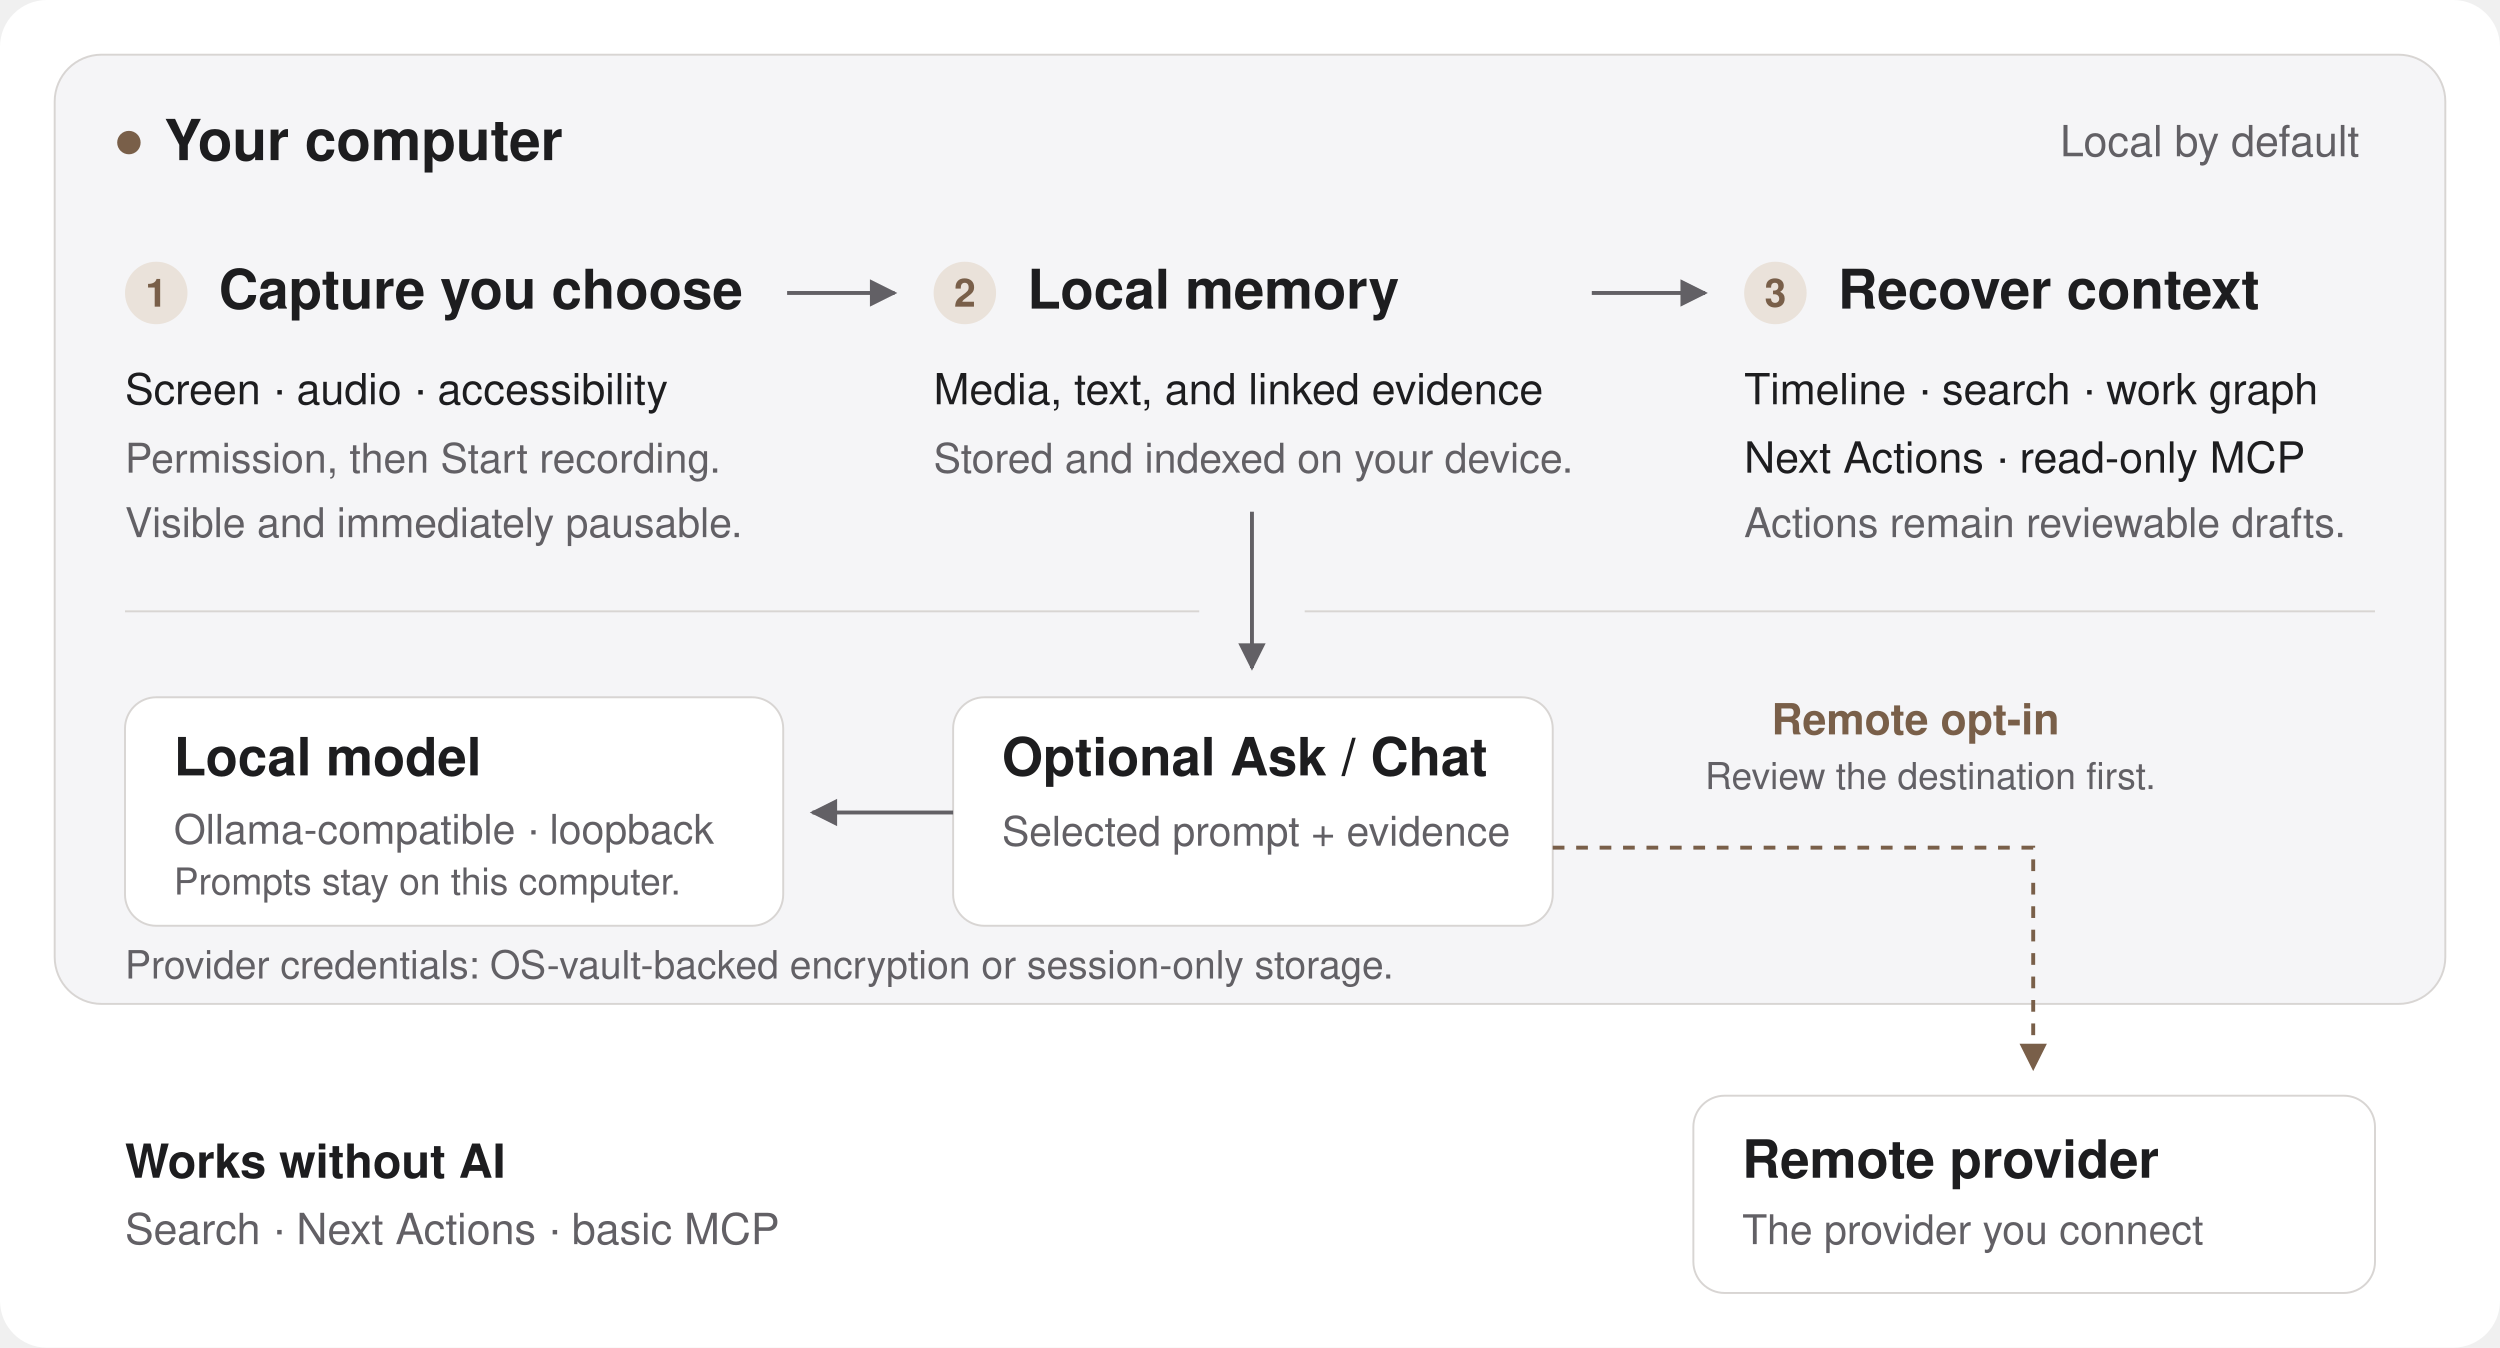
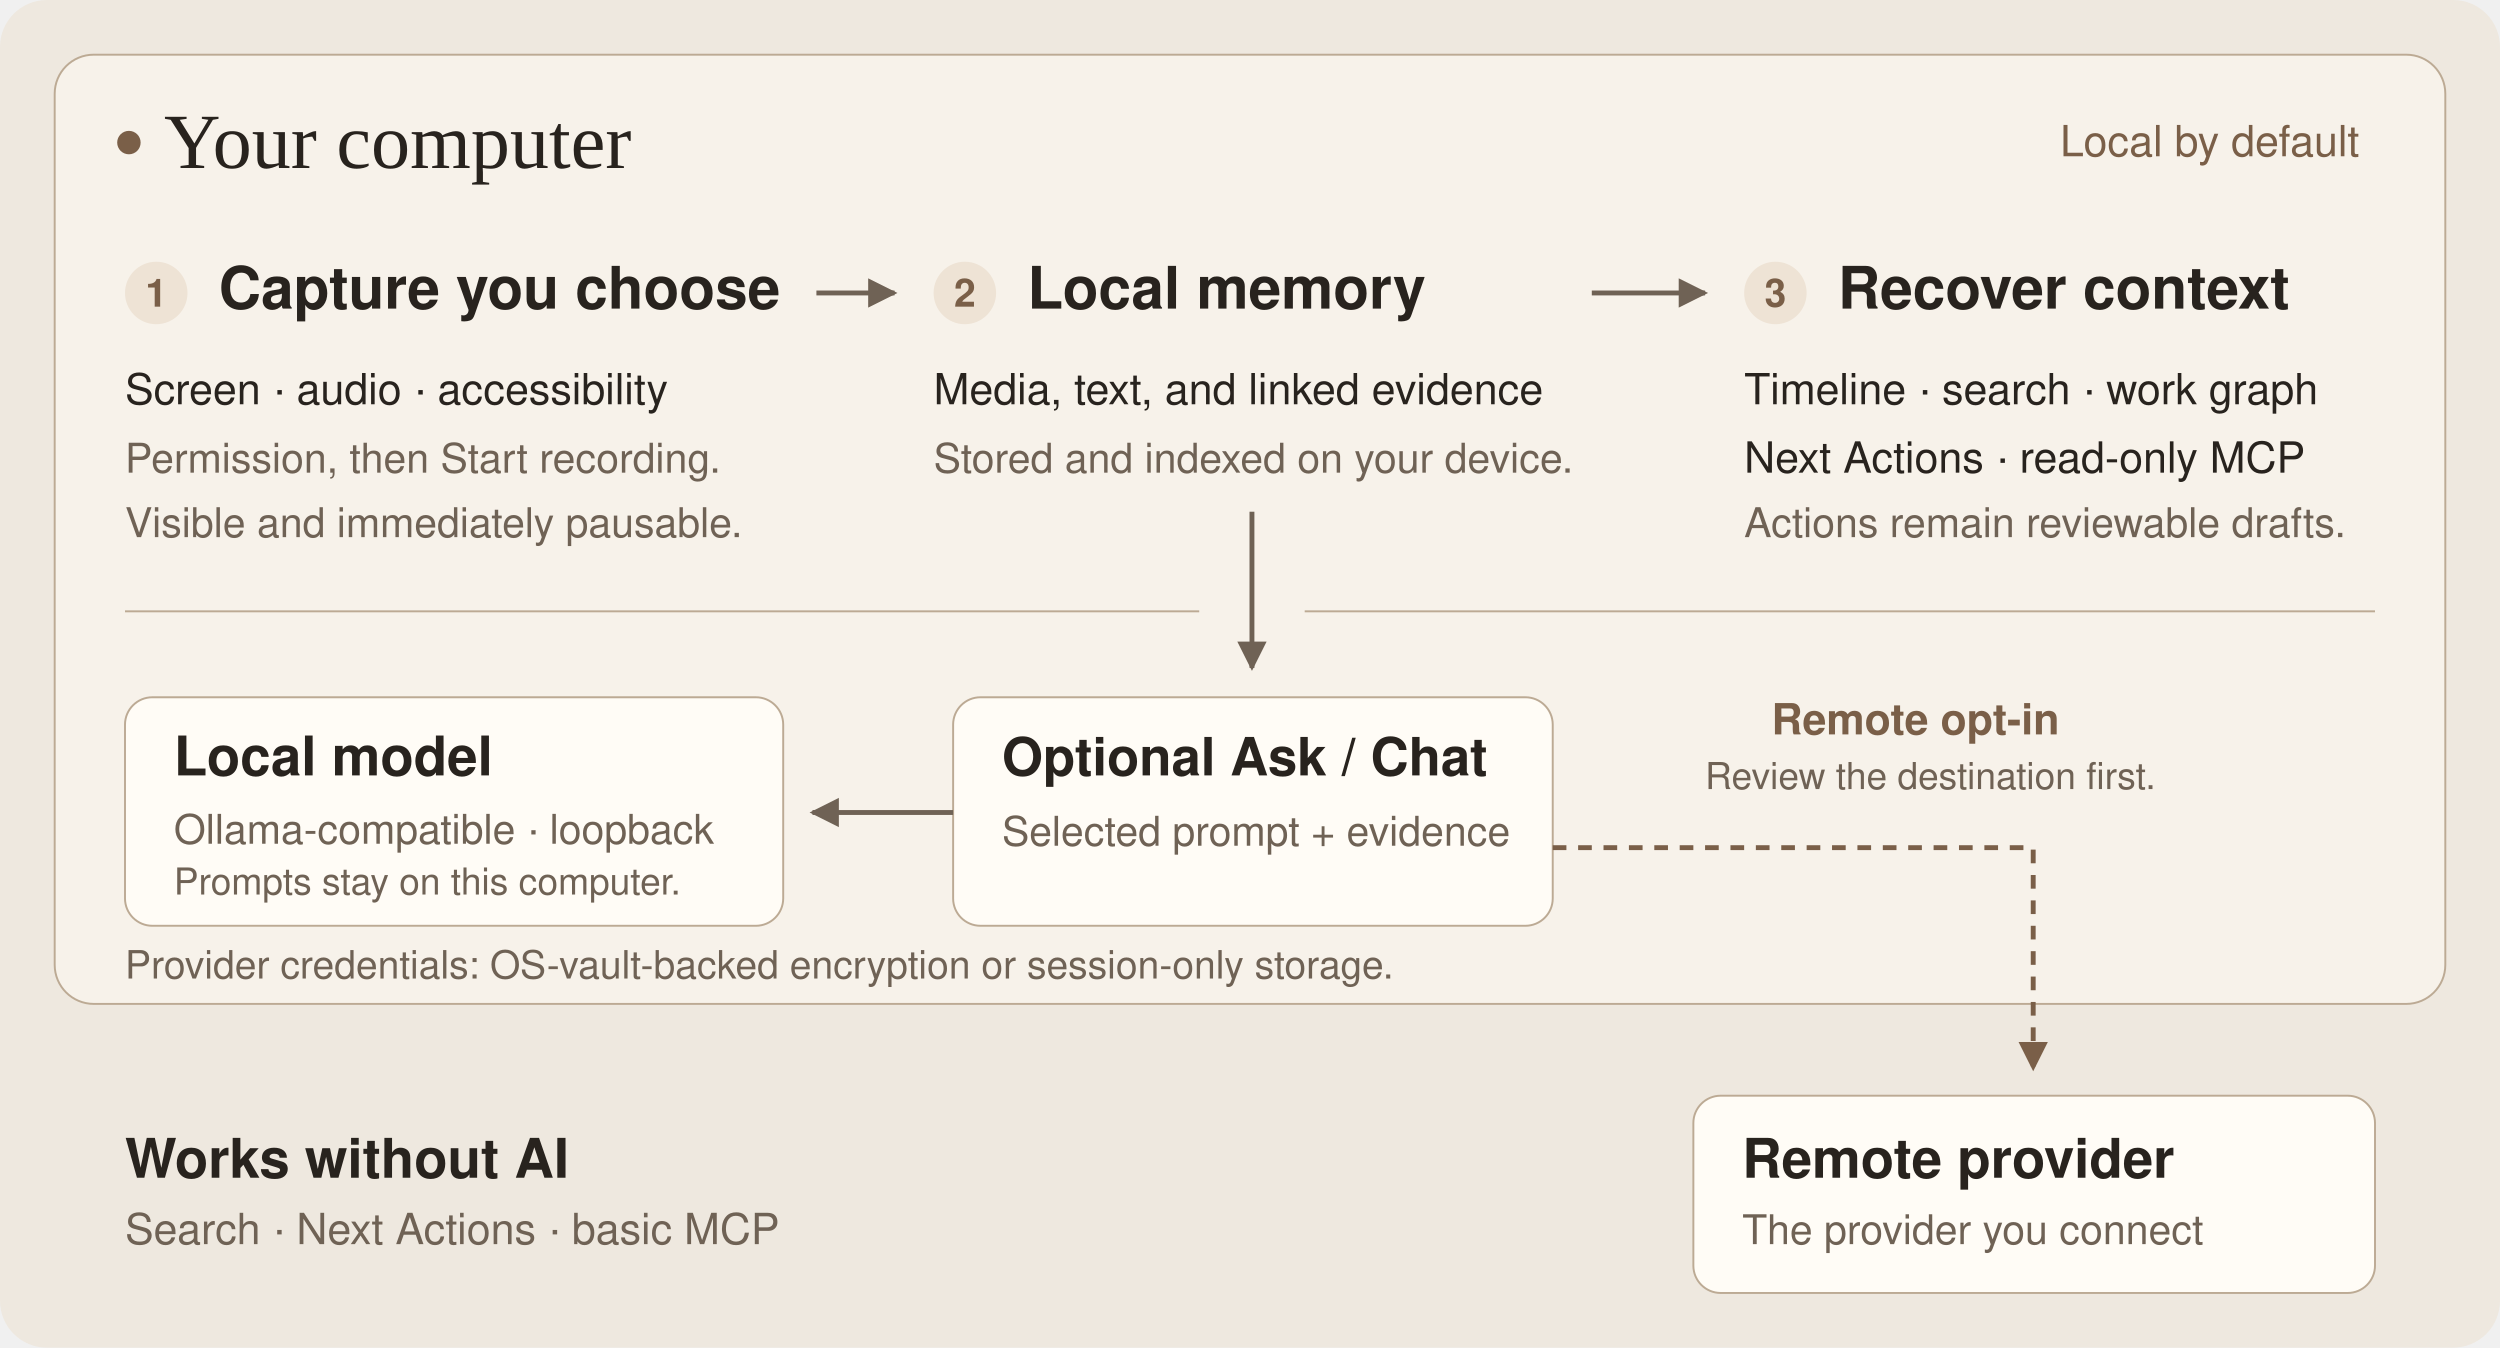
<svg xmlns="http://www.w3.org/2000/svg" width="1280" height="690" viewBox="0 0 1280 690" role="img" aria-labelledby="diagram-title diagram-description">
  <defs>
-     <marker id="local-arrow" viewBox="0 0 10 10" refX="9" refY="5" markerWidth="7" markerHeight="7" orient="auto-start-reverse">
-       <path d="M 0 0 L 10 5 L 0 10 z" fill="#626065" />
+     <marker id="local-arrow" viewBox="0 0 10 10" refX="9" refY="5" markerWidth="6" markerHeight="6" orient="auto-start-reverse">
+       <path d="M 0 0 L 10 5 L 0 10 z" fill="#6f6255" />
    </marker>
-     <marker id="remote-arrow" viewBox="0 0 10 10" refX="9" refY="5" markerWidth="7" markerHeight="7" orient="auto">
-       <path d="M 0 0 L 10 5 L 0 10 z" fill="#795f49" />
+     <marker id="remote-arrow" viewBox="0 0 10 10" refX="9" refY="5" markerWidth="6" markerHeight="6" orient="auto">
+       <path d="M 0 0 L 10 5 L 0 10 z" fill="#7a5f48" />
    </marker>
  </defs>
-   <rect width="1280" height="690" rx="24" fill="#ffffff" />
-   <g font-family="-apple-system, BlinkMacSystemFont, 'Segoe UI', Helvetica, Arial, sans-serif" fill="#1d1d1f">
-     <rect x="28" y="28" width="1224" height="486" rx="24" fill="#f5f5f7" stroke="#d8d5d3" />
-     <circle cx="66" cy="73" r="6" fill="#795f49" />
-     <text x="84" y="82" font-size="29" font-weight="650">Your computer</text>
-     <text x="1208" y="80" text-anchor="end" font-size="22" fill="#626065">Local by default</text>
+   <rect width="1280" height="690" rx="24" fill="#eee8df" />
+   <g font-family="-apple-system, BlinkMacSystemFont, 'Segoe UI', Helvetica, Arial, sans-serif" fill="#28231e">
+     <rect x="28" y="28" width="1224" height="486" rx="20" fill="#f7f2ea" stroke="#bcaa94" />
+     <circle cx="66" cy="73" r="6" fill="#7a5f48" />
+     <text x="84" y="86" font-family="Georgia, 'Times New Roman', serif" font-size="40">Your computer</text>
+     <text x="1208" y="80" text-anchor="end" font-size="22" font-weight="500" fill="#7a5f48">Local by default</text>
    <g transform="translate(64 134)">
-       <circle cx="16" cy="16" r="16" fill="#eae2da" />
-       <text x="16" y="23" text-anchor="middle" font-size="20" font-weight="600" fill="#795f49">1</text>
-       <text x="48" y="24" font-size="28" font-weight="650">Capture you choose</text>
+       <circle cx="16" cy="16" r="16" fill="#eee3d5" />
+       <text x="16" y="23" text-anchor="middle" font-size="20" font-weight="600" fill="#7a5f48">1</text>
+       <text x="48" y="24" font-size="30" font-weight="650">Capture you choose</text>
      <text x="0" y="73" font-size="22">Screen · audio · accessibility</text>
-       <text x="0" y="108" font-size="21" fill="#626065">Permission, then Start recording.</text>
-       <text x="0" y="141" font-size="21" fill="#626065">Visible and immediately pausable.</text>
+       <text x="0" y="108" font-size="21" fill="#6f6255">Permission, then Start recording.</text>
+       <text x="0" y="141" font-size="21" fill="#6f6255">Visible and immediately pausable.</text>
    </g>
    <g transform="translate(478 134)">
-       <circle cx="16" cy="16" r="16" fill="#eae2da" />
-       <text x="16" y="23" text-anchor="middle" font-size="20" font-weight="600" fill="#795f49">2</text>
-       <text x="48" y="24" font-size="28" font-weight="650">Local memory</text>
+       <circle cx="16" cy="16" r="16" fill="#eee3d5" />
+       <text x="16" y="23" text-anchor="middle" font-size="20" font-weight="600" fill="#7a5f48">2</text>
+       <text x="48" y="24" font-size="30" font-weight="650">Local memory</text>
      <text x="0" y="73" font-size="22">Media, text, and linked evidence</text>
-       <text x="0" y="108" font-size="21" fill="#626065">Stored and indexed on your device.</text>
+       <text x="0" y="108" font-size="21" fill="#6f6255">Stored and indexed on your device.</text>
    </g>
    <g transform="translate(893 134)">
-       <circle cx="16" cy="16" r="16" fill="#eae2da" />
-       <text x="16" y="23" text-anchor="middle" font-size="20" font-weight="600" fill="#795f49">3</text>
-       <text x="48" y="24" font-size="28" font-weight="650">Recover context</text>
+       <circle cx="16" cy="16" r="16" fill="#eee3d5" />
+       <text x="16" y="23" text-anchor="middle" font-size="20" font-weight="600" fill="#7a5f48">3</text>
+       <text x="48" y="24" font-size="30" font-weight="650">Recover context</text>
      <text x="0" y="73" font-size="22">Timeline · search · work graph</text>
      <text x="0" y="108" font-size="22">Next Actions · read-only MCP</text>
-       <text x="0" y="141" font-size="21" fill="#626065">Actions remain reviewable drafts.</text>
+       <text x="0" y="141" font-size="21" fill="#6f6255">Actions remain reviewable drafts.</text>
    </g>
-     <g fill="none" stroke="#626065" stroke-width="2" marker-end="url(#local-arrow)">
-       <path d="M 403 150 H 458" />
+     <g fill="none" stroke="#6f6255" stroke-width="2.5" marker-end="url(#local-arrow)">
+       <path d="M 418 150 H 458" />
      <path d="M 815 150 H 873" />
      <path d="M 641 262 V 342" />
    </g>
-     <path d="M 64 313 H 614 M 668 313 H 1216" stroke="#d8d5d3" />
-     <rect x="64" y="357" width="337" height="117" rx="16" fill="#ffffff" stroke="#d8d5d3" />
-     <text x="89" y="397" font-size="27" font-weight="650">Local model</text>
-     <text x="89" y="432" font-size="21" fill="#626065">Ollama-compatible · loopback</text>
-     <text x="89" y="458" font-size="19" fill="#626065">Prompts stay on this computer.</text>
-     <rect x="488" y="357" width="307" height="117" rx="16" fill="#ffffff" stroke="#d8d5d3" />
+     <path d="M 64 313 H 614 M 668 313 H 1216" stroke="#bcaa94" />
+     <rect x="64" y="357" width="337" height="117" rx="14" fill="#fffcf6" stroke="#bcaa94" />
+     <text x="89" y="397" font-size="28" font-weight="650">Local model</text>
+     <text x="89" y="432" font-size="21" fill="#6f6255">Ollama-compatible · loopback</text>
+     <text x="89" y="458" font-size="19" fill="#6f6255">Prompts stay on this computer.</text>
+     <rect x="488" y="357" width="307" height="117" rx="14" fill="#fffcf6" stroke="#bcaa94" />
    <text x="513" y="397" font-size="27" font-weight="650">Optional Ask / Chat</text>
-     <text x="513" y="433" font-size="21" fill="#626065">Selected prompt + evidence</text>
-     <path d="M 488 416 H 416" fill="none" stroke="#626065" stroke-width="2" marker-end="url(#local-arrow)" />
-     <text x="907" y="376" font-size="22" font-weight="600" fill="#795f49">Remote opt-in</text>
-     <text x="873" y="404" font-size="19" fill="#626065">Review the destination first.</text>
-     <path d="M 795 434 H 1041 V 547" fill="none" stroke="#795f49" stroke-width="2" stroke-dasharray="6 6" marker-end="url(#remote-arrow)" />
-     <text x="64" y="501" font-size="20" fill="#626065">Provider credentials: OS-vault-backed encryption or session-only storage.</text>
-     <rect x="867" y="561" width="349" height="101" rx="16" fill="#ffffff" stroke="#d8d5d3" />
-     <text x="892" y="603" font-size="27" font-weight="650">Remote provider</text>
-     <text x="892" y="637" font-size="21" fill="#626065">The provider you connect</text>
-     <text x="64" y="603" font-size="24" font-weight="600">Works without AI</text>
-     <text x="64" y="637" font-size="22" fill="#626065">Search · Next Actions · basic MCP</text>
+     <text x="513" y="433" font-size="21" fill="#6f6255">Selected prompt + evidence</text>
+     <path d="M 488 416 H 416" fill="none" stroke="#6f6255" stroke-width="2.5" marker-end="url(#local-arrow)" />
+     <text x="907" y="376" font-size="22" font-weight="600" fill="#7a5f48">Remote opt-in</text>
+     <text x="873" y="404" font-size="19" fill="#6f6255">Review the destination first.</text>
+     <path d="M 795 434 H 1041 V 547" fill="none" stroke="#7a5f48" stroke-width="2.5" stroke-dasharray="7 6" marker-end="url(#remote-arrow)" />
+     <text x="64" y="501" font-size="20" fill="#6f6255">Provider credentials: OS-vault-backed encryption or session-only storage.</text>
+     <rect x="867" y="561" width="349" height="101" rx="14" fill="#fffcf6" stroke="#bcaa94" />
+     <text x="892" y="603" font-size="28" font-weight="650">Remote provider</text>
+     <text x="892" y="637" font-size="21" fill="#6f6255">The provider you connect</text>
+     <text x="64" y="603" font-size="28" font-weight="650">Works without AI</text>
+     <text x="64" y="637" font-size="22" fill="#6f6255">Search · Next Actions · basic MCP</text>
  </g>
</svg>
